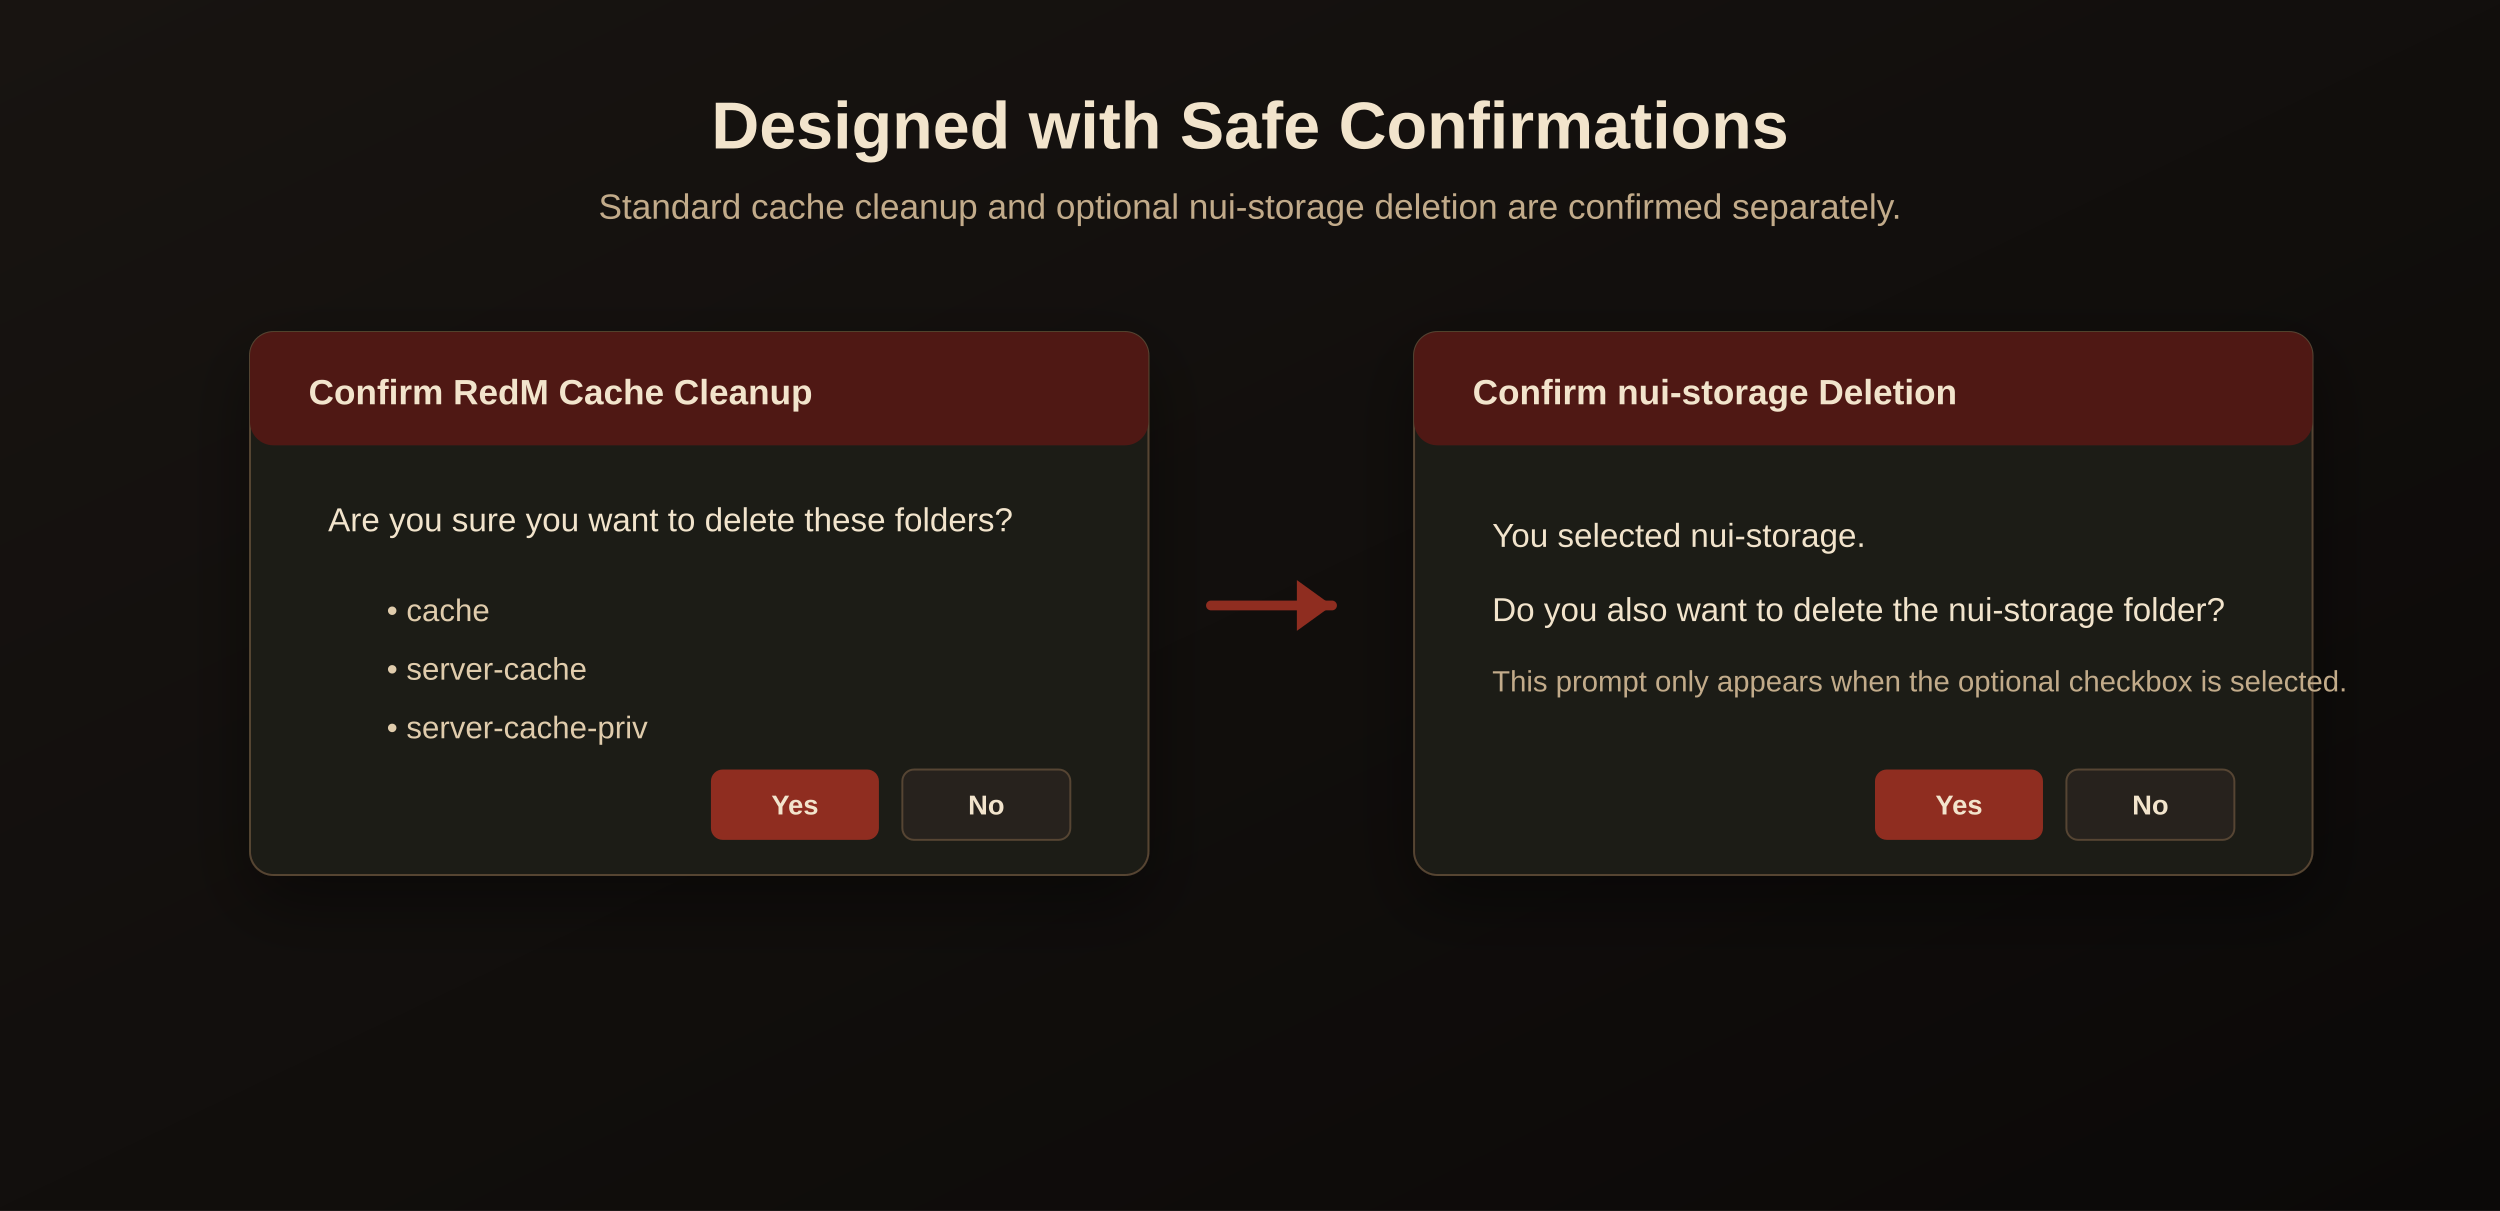
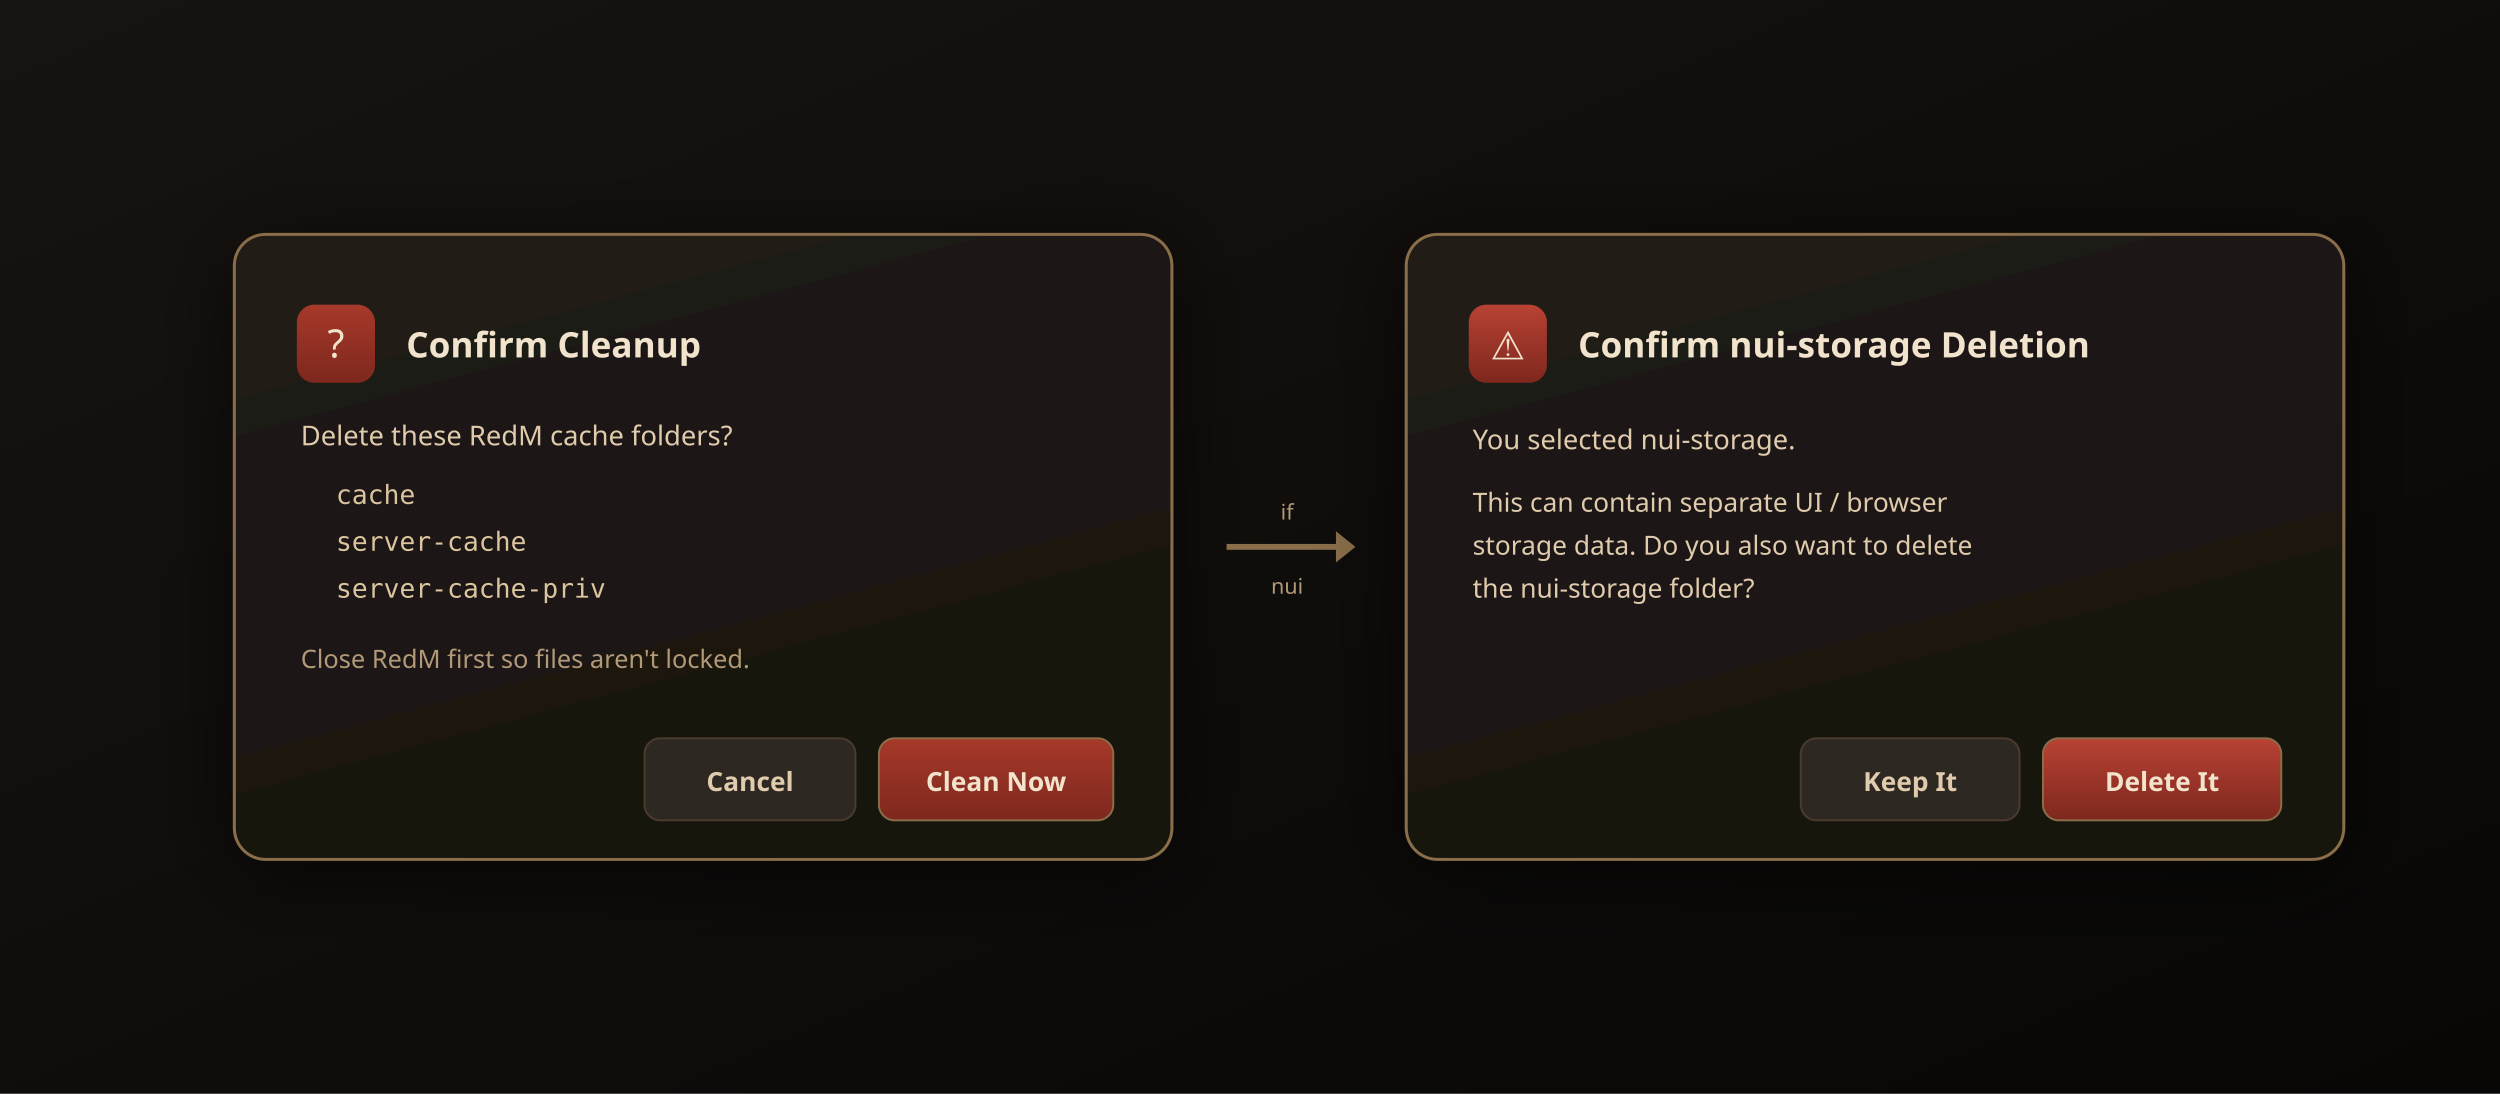
- <svg xmlns="http://www.w3.org/2000/svg" width="1280" height="620" viewBox="0 0 1280 620" role="img" aria-label="RedM Cache Cleaner confirmation flow">
+ <svg xmlns="http://www.w3.org/2000/svg" width="1280" height="560" viewBox="0 0 1280 560" role="img" aria-label="RedM Cache Cleaner v2 confirmation dialogs">
  <defs>
-     <linearGradient id="bg" x1="0" y1="0" x2="1" y2="1">
-       <stop offset="0" stop-color="#181411" />
-       <stop offset="1" stop-color="#0b0908" />
+     <linearGradient id="desk2" x1="0" y1="0" x2="1" y2="1">
+       <stop offset="0" stop-color="#171310" />
+       <stop offset="1" stop-color="#080706" />
    </linearGradient>
-     <filter id="shadow" x="-20%" y="-20%" width="140%" height="140%">
-       <feDropShadow dx="0" dy="14" stdDeviation="18" flood-color="#000000" flood-opacity="0.42" />
+     <linearGradient id="dlg" x1="0" y1="0" x2="0.4" y2="1">
+       <stop offset="0" stop-color="#221C18" />
+       <stop offset="1" stop-color="#17130F" />
+     </linearGradient>
+     <linearGradient id="ic1" x1="0" y1="0" x2="0" y2="1">
+       <stop offset="0" stop-color="#A6392A" />
+       <stop offset="1" stop-color="#7E271D" />
+     </linearGradient>
+     <linearGradient id="ic2" x1="0" y1="0" x2="0" y2="1">
+       <stop offset="0" stop-color="#B84234" />
+       <stop offset="1" stop-color="#7E271D" />
+     </linearGradient>
+     <linearGradient id="pbtn" x1="0" y1="0" x2="0" y2="1">
+       <stop offset="0" stop-color="#A6392A" />
+       <stop offset="1" stop-color="#7E271D" />
+     </linearGradient>
+     <filter id="sh2" x="-40%" y="-40%" width="180%" height="180%">
+       <feDropShadow dx="0" dy="8" stdDeviation="22" flood-color="#000000" flood-opacity="0.6" />
    </filter>
  </defs>
-   <rect width="1280" height="620" fill="url(#bg)" />
-   <text x="640" y="76" text-anchor="middle" font-family="Segoe UI, Arial, sans-serif" font-size="34" font-weight="700" fill="#f2e4cc">Designed with Safe Confirmations</text>
-   <text x="640" y="112" text-anchor="middle" font-family="Segoe UI, Arial, sans-serif" font-size="18" fill="#c2ab8a">Standard cache cleanup and optional nui-storage deletion are confirmed separately.</text>
-   <rect x="128" y="170" width="460" height="278" rx="12" fill="#1e1a16" stroke="#564533" filter="url(#shadow)" />
-   <rect x="128" y="170" width="460" height="58" rx="12" fill="#4f1814" />
-   <text x="158" y="207" font-family="Segoe UI, Arial, sans-serif" font-size="18" font-weight="700" fill="#f2e4cc">Confirm RedM Cache Cleanup</text>
-   <text x="168" y="272" font-family="Segoe UI, Arial, sans-serif" font-size="17" fill="#f2e4cc">Are you sure you want to delete these folders?</text>
-   <text x="198" y="318" font-family="Segoe UI, Arial, sans-serif" font-size="16" fill="#e0ccac">• cache</text>
-   <text x="198" y="348" font-family="Segoe UI, Arial, sans-serif" font-size="16" fill="#e0ccac">• server-cache</text>
-   <text x="198" y="378" font-family="Segoe UI, Arial, sans-serif" font-size="16" fill="#e0ccac">• server-cache-priv</text>
-   <rect x="364" y="394" width="86" height="36" rx="6" fill="#8f2d20" />
-   <text x="407" y="417" text-anchor="middle" font-family="Segoe UI, Arial, sans-serif" font-size="14" font-weight="700" fill="#f2e4cc">Yes</text>
-   <rect x="462" y="394" width="86" height="36" rx="6" fill="#27221d" stroke="#564533" />
-   <text x="505" y="417" text-anchor="middle" font-family="Segoe UI, Arial, sans-serif" font-size="14" font-weight="700" fill="#f2e4cc">No</text>
-   <path d="M620 310 H682" stroke="#8f2d20" stroke-width="5" stroke-linecap="round" />
-   <path d="M682 310 l-18 -13 v26 z" fill="#8f2d20" />
-   <rect x="724" y="170" width="460" height="278" rx="12" fill="#1e1a16" stroke="#564533" filter="url(#shadow)" />
-   <rect x="724" y="170" width="460" height="58" rx="12" fill="#4f1814" />
-   <text x="754" y="207" font-family="Segoe UI, Arial, sans-serif" font-size="18" font-weight="700" fill="#f2e4cc">Confirm nui-storage Deletion</text>
-   <text x="764" y="280" font-family="Segoe UI, Arial, sans-serif" font-size="17" fill="#f2e4cc">You selected nui-storage.</text>
-   <text x="764" y="318" font-family="Segoe UI, Arial, sans-serif" font-size="17" fill="#f2e4cc">Do you also want to delete the nui-storage folder?</text>
-   <text x="764" y="354" font-family="Segoe UI, Arial, sans-serif" font-size="15" fill="#c2ab8a">This prompt only appears when the optional checkbox is selected.</text>
-   <rect x="960" y="394" width="86" height="36" rx="6" fill="#8f2d20" />
-   <text x="1003" y="417" text-anchor="middle" font-family="Segoe UI, Arial, sans-serif" font-size="14" font-weight="700" fill="#f2e4cc">Yes</text>
-   <rect x="1058" y="394" width="86" height="36" rx="6" fill="#27221d" stroke="#564533" />
-   <text x="1101" y="417" text-anchor="middle" font-family="Segoe UI, Arial, sans-serif" font-size="14" font-weight="700" fill="#f2e4cc">No</text>
+   <rect width="1280" height="560" fill="url(#desk2)" />
+   <g filter="url(#sh2)">
+     <rect x="120" y="120" width="480" height="320" rx="16" fill="url(#dlg)" stroke="#8A6E4A" stroke-width="1.5" />
+   </g>
+   <rect x="152" y="156" width="40" height="40" rx="9" fill="url(#ic1)" />
+   <text x="172" y="183" font-family="Segoe UI, sans-serif" font-size="20" fill="#F2E4CC" text-anchor="middle">?</text>
+   <text x="208" y="183" font-family="Segoe UI, sans-serif" font-size="18" font-weight="600" fill="#F2E4CC">Confirm Cleanup</text>
+   <text x="154" y="228" font-family="Segoe UI, sans-serif" font-size="14" fill="#E0CCAC">Delete these RedM cache folders?</text>
+   <text x="172" y="258" font-family="Consolas, monospace" font-size="13.5" fill="#DBC59E">cache</text>
+   <text x="172" y="282" font-family="Consolas, monospace" font-size="13.5" fill="#DBC59E">server-cache</text>
+   <text x="172" y="306" font-family="Consolas, monospace" font-size="13.5" fill="#DBC59E">server-cache-priv</text>
+   <text x="154" y="342" font-family="Segoe UI, sans-serif" font-size="13" fill="#B29A78">Close RedM first so files aren't locked.</text>
+   <rect x="330" y="378" width="108" height="42" rx="8" fill="#2E2822" stroke="#4A3B2C" />
+   <text x="384" y="405" font-family="Segoe UI, sans-serif" font-size="13.5" font-weight="700" fill="#E0CCAC" text-anchor="middle">Cancel</text>
+   <rect x="450" y="378" width="120" height="42" rx="8" fill="url(#pbtn)" stroke="#8A6E4A" />
+   <text x="510" y="405" font-family="Segoe UI, sans-serif" font-size="13.5" font-weight="700" fill="#F2E4CC" text-anchor="middle">Clean Now</text>
+   <path d="M 628 280 L 690 280" stroke="#8A6E4A" stroke-width="3" fill="none" />
+   <path d="M 684 272 L 694 280 L 684 288 Z" fill="#8A6E4A" />
+   <text x="659" y="266" font-family="Segoe UI, sans-serif" font-size="11" fill="#B29A78" text-anchor="middle">if</text>
+   <text x="659" y="304" font-family="Segoe UI, sans-serif" font-size="11" fill="#B29A78" text-anchor="middle">nui</text>
+   <g filter="url(#sh2)">
+     <rect x="720" y="120" width="480" height="320" rx="16" fill="url(#dlg)" stroke="#8A6E4A" stroke-width="1.5" />
+   </g>
+   <rect x="752" y="156" width="40" height="40" rx="9" fill="url(#ic2)" />
+   <text x="772" y="184" font-family="Segoe UI, sans-serif" font-size="20" fill="#F2E4CC" text-anchor="middle">⚠</text>
+   <text x="808" y="183" font-family="Segoe UI, sans-serif" font-size="18" font-weight="600" fill="#F2E4CC">Confirm nui-storage Deletion</text>
+   <text x="754" y="230" font-family="Segoe UI, sans-serif" font-size="14" fill="#E0CCAC">You selected nui-storage.</text>
+   <text x="754" y="262" font-family="Segoe UI, sans-serif" font-size="13.5" fill="#E0CCAC">This can contain separate UI / browser</text>
+   <text x="754" y="284" font-family="Segoe UI, sans-serif" font-size="13.5" fill="#E0CCAC">storage data. Do you also want to delete</text>
+   <text x="754" y="306" font-family="Segoe UI, sans-serif" font-size="13.5" fill="#E0CCAC">the nui-storage folder?</text>
+   <rect x="922" y="378" width="112" height="42" rx="8" fill="#2E2822" stroke="#4A3B2C" />
+   <text x="978" y="405" font-family="Segoe UI, sans-serif" font-size="13.5" font-weight="700" fill="#E0CCAC" text-anchor="middle">Keep It</text>
+   <rect x="1046" y="378" width="122" height="42" rx="8" fill="url(#ic2)" stroke="#8A6E4A" />
+   <text x="1107" y="405" font-family="Segoe UI, sans-serif" font-size="13.5" font-weight="700" fill="#F2E4CC" text-anchor="middle">Delete It</text>
</svg>
